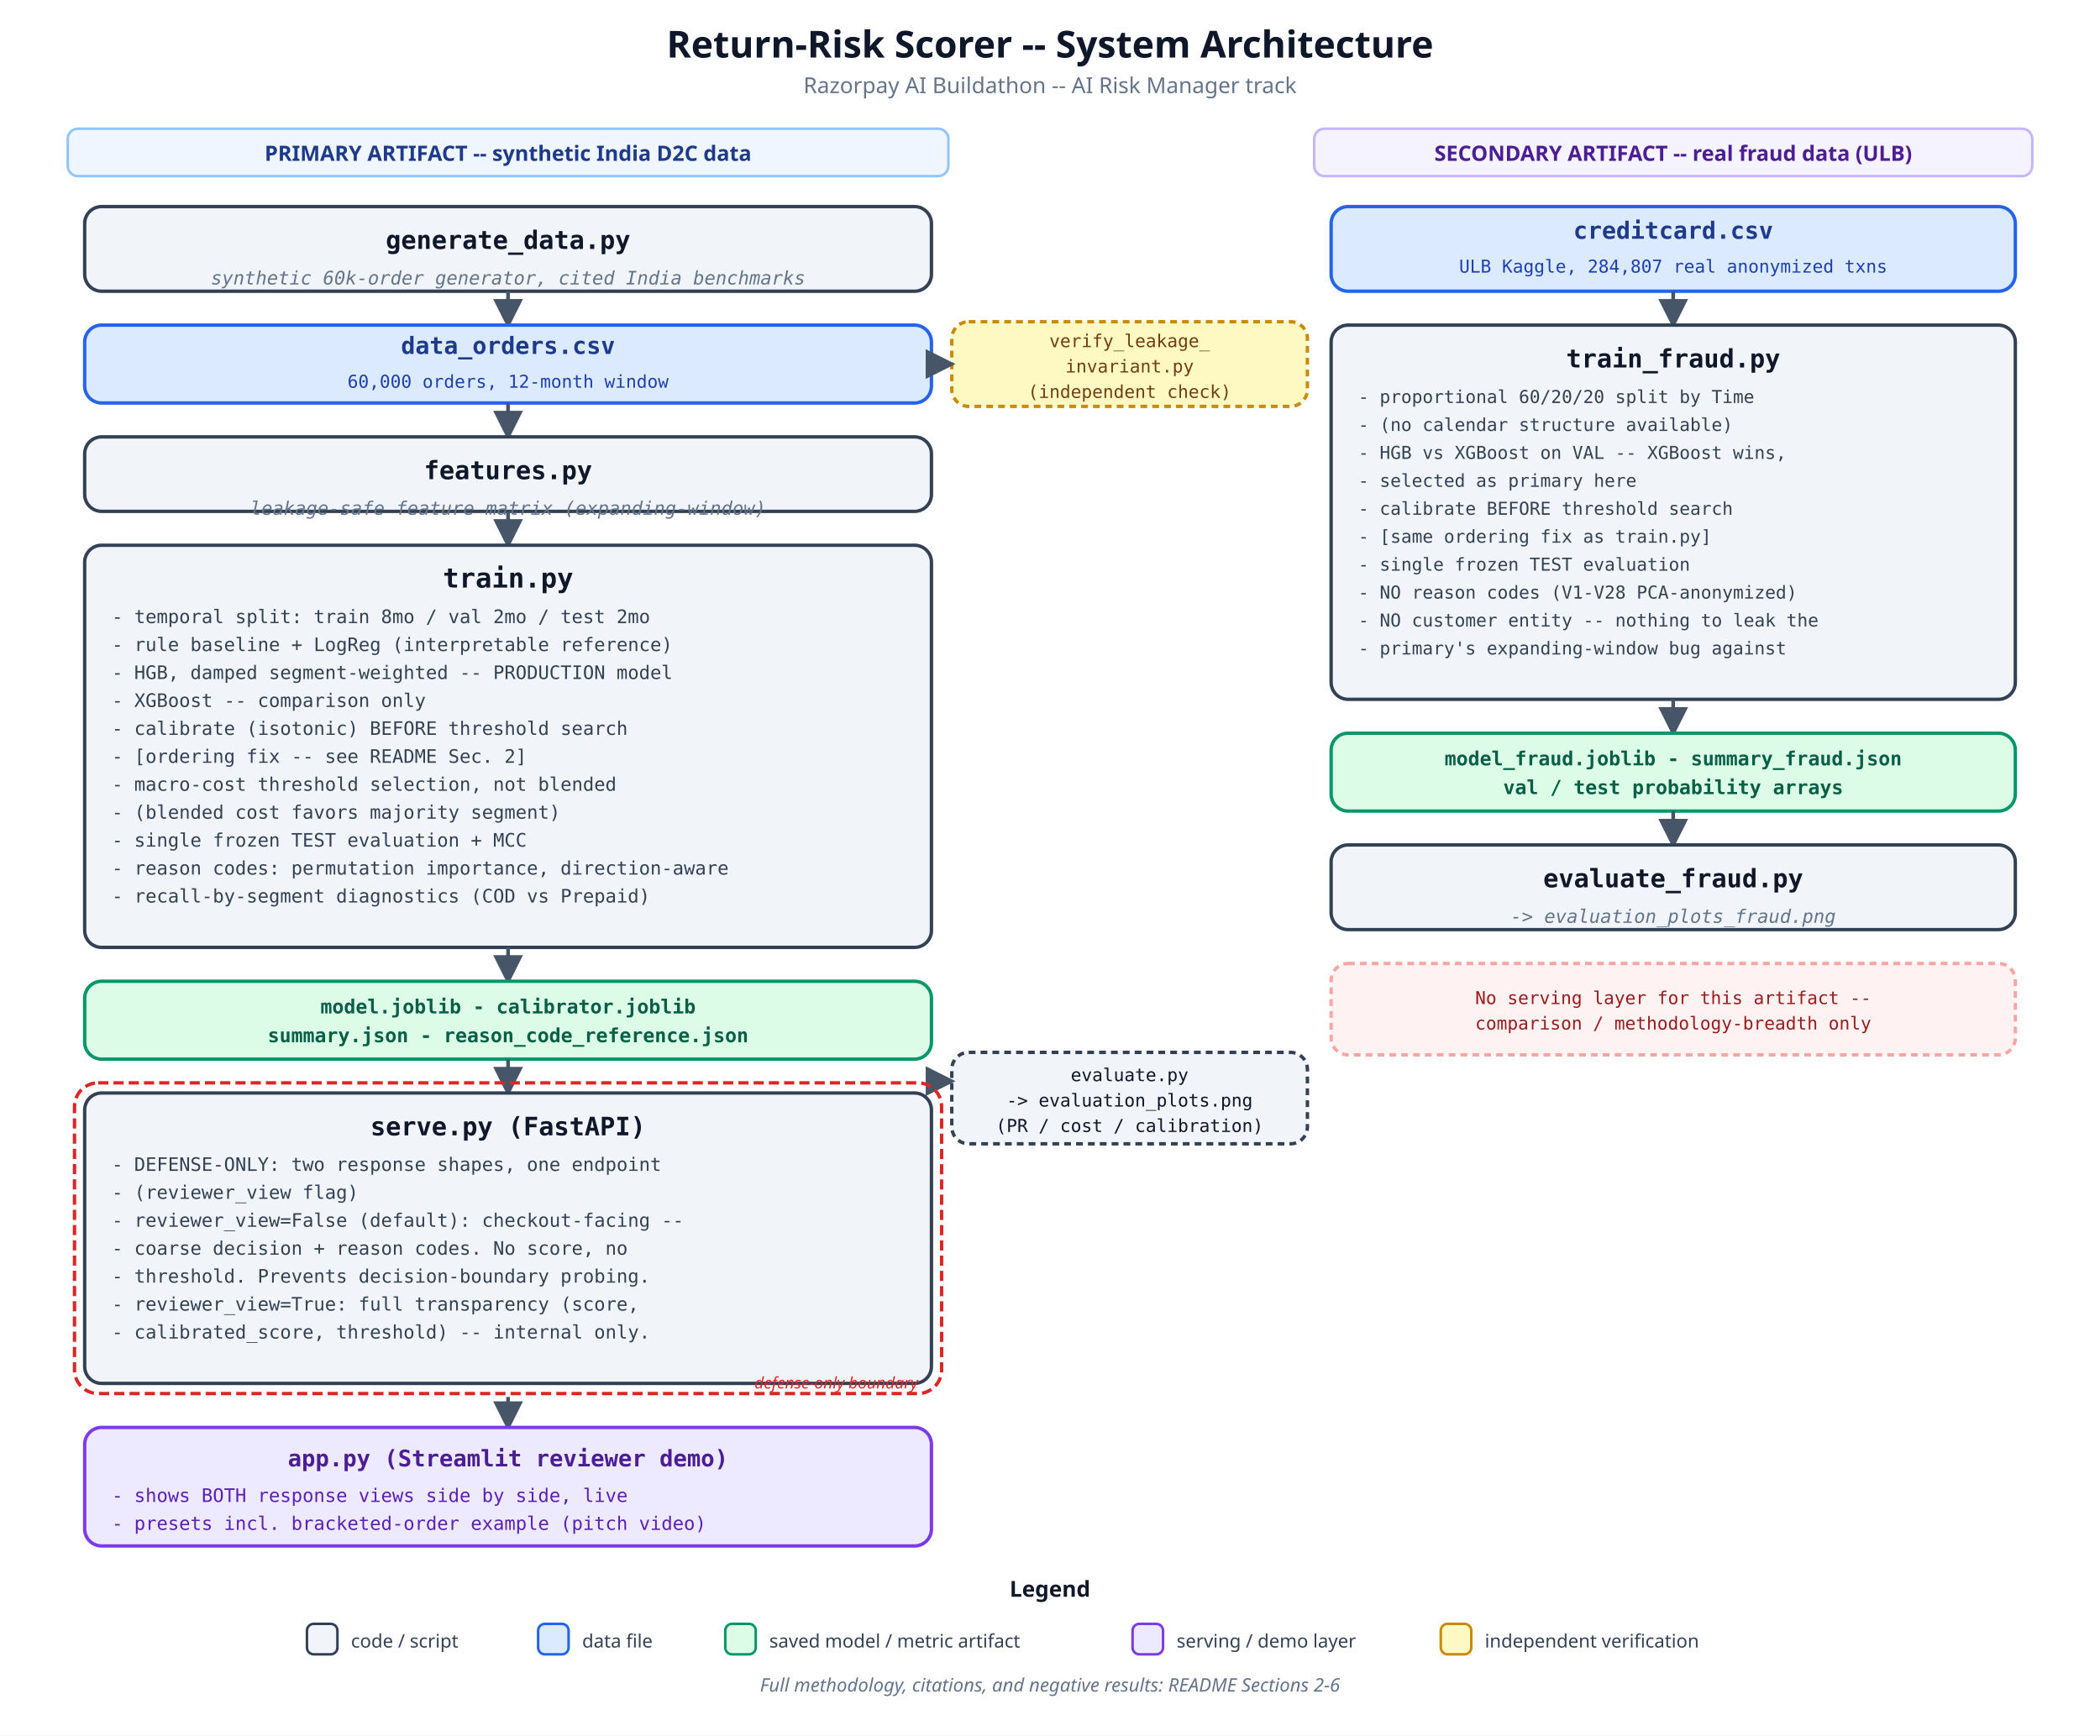
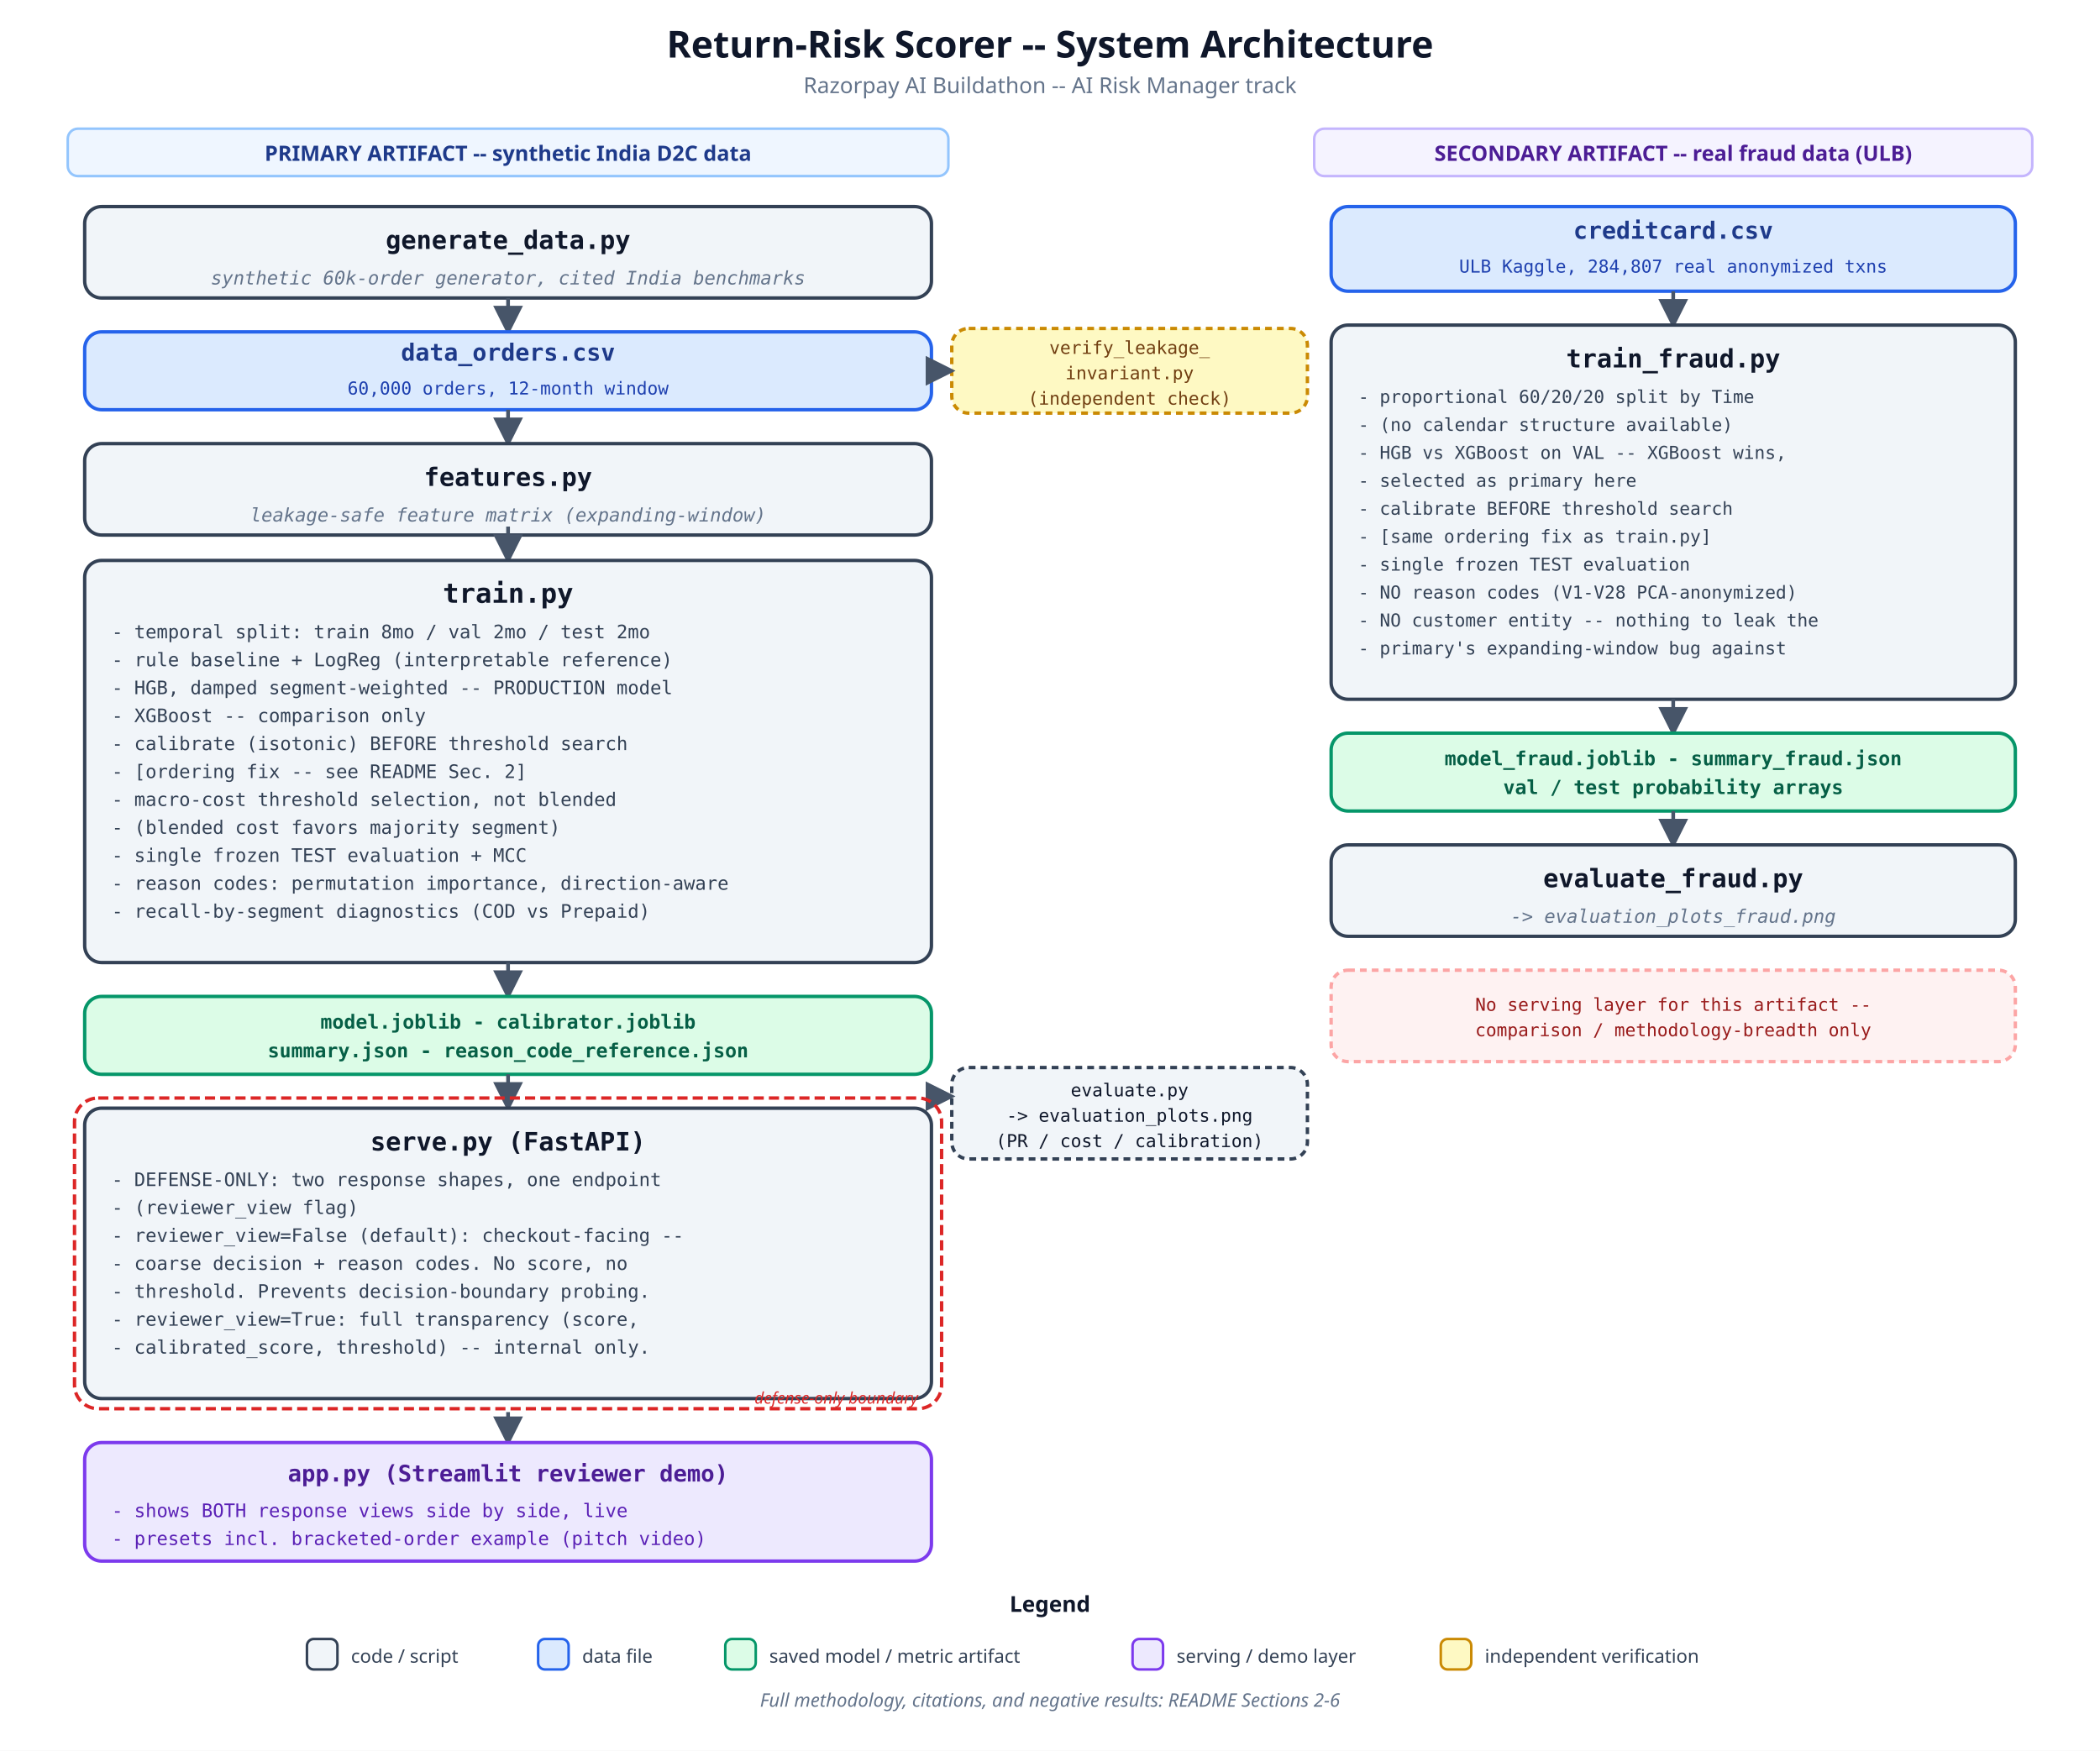
- <svg xmlns="http://www.w3.org/2000/svg" viewBox="0 0 1240 1025" font-family="monospace">
+ <svg xmlns="http://www.w3.org/2000/svg" viewBox="0 0 1240 1034" font-family="monospace">
  <defs>
    <marker id="arrowhead" markerWidth="8" markerHeight="8" refX="7" refY="4" orient="auto">
      <polygon points="0 0, 8 4, 0 8" fill="#475569" />
    </marker>
  </defs>
-   <rect x="0" y="0" width="1240" height="1025" fill="#ffffff" />
+   <rect x="0" y="0" width="1240" height="1034" fill="#ffffff" />
  <text x="620.0" y="34" font-size="22" font-weight="bold" text-anchor="middle" fill="#0f172a" font-family="sans-serif" font-style="normal">Return-Risk Scorer -- System Architecture</text>
  <text x="620.0" y="55" font-size="13" font-weight="normal" text-anchor="middle" fill="#64748b" font-family="sans-serif" font-style="normal">Razorpay AI Buildathon -- AI Risk Manager track</text>
  <rect x="40" y="76" width="520" height="28" rx="6" fill="#eff6ff" stroke="#93c5fd" stroke-width="1.5" />
  <text x="300.0" y="95" font-size="12.5" font-weight="bold" text-anchor="middle" fill="#1e3a8a" font-family="sans-serif" font-style="normal">PRIMARY ARTIFACT -- synthetic India D2C data</text>
  <rect x="776" y="76" width="424" height="28" rx="6" fill="#f5f3ff" stroke="#c4b5fd" stroke-width="1.5" />
  <text x="988.0" y="95" font-size="12.5" font-weight="bold" text-anchor="middle" fill="#4c1d95" font-family="sans-serif" font-style="normal">SECONDARY ARTIFACT -- real fraud data (ULB)</text>
-   <rect x="50" y="122" width="500" height="50" rx="10" fill="#f1f5f9" stroke="#334155" stroke-width="2" />
+   <rect x="50" y="122" width="500" height="54" rx="10" fill="#f1f5f9" stroke="#334155" stroke-width="2" />
  <text x="300.0" y="147" font-size="15" font-weight="bold" text-anchor="middle" fill="#0f172a" font-family="monospace" font-style="normal">generate_data.py</text>
  <text x="300.0" y="168" font-size="11" font-weight="normal" text-anchor="middle" fill="#64748b" font-family="monospace" font-style="italic">synthetic 60k-order generator, cited India benchmarks</text>
-   <line x1="300.0" y1="172" x2="300.0" y2="192" stroke="#475569" stroke-width="2.2" marker-end="url(#arrowhead)" />
-   <rect x="50" y="192" width="500" height="46" rx="10" fill="#dbeafe" stroke="#2563eb" stroke-width="2" />
-   <text x="300.0" y="209.0" font-size="14" font-weight="bold" text-anchor="middle" fill="#1e3a8a" font-family="monospace" font-style="normal">data_orders.csv</text>
-   <text x="300.0" y="229.0" font-size="10.5" font-weight="normal" text-anchor="middle" fill="#1e40af" font-family="monospace" font-style="normal">60,000 orders, 12-month window</text>
-   <rect x="562" y="190" width="210" height="50" rx="10" fill="#fef9c3" stroke="#ca8a04" stroke-width="2" stroke-dasharray="4,3" />
-   <text x="667.0" y="205.0" font-size="10.5" font-weight="normal" text-anchor="middle" fill="#713f12" font-family="monospace" font-style="normal">verify_leakage_</text>
-   <text x="667.0" y="220.0" font-size="10.5" font-weight="normal" text-anchor="middle" fill="#713f12" font-family="monospace" font-style="normal">invariant.py</text>
-   <text x="667.0" y="235.0" font-size="10.5" font-weight="normal" text-anchor="middle" fill="#713f12" font-family="monospace" font-style="normal">(independent check)</text>
-   <line x1="550" y1="215" x2="562" y2="215" stroke="#ca8a04" stroke-width="2.2" marker-end="url(#arrowhead)" stroke-dasharray="4,3" />
-   <line x1="300.0" y1="238" x2="300.0" y2="258" stroke="#475569" stroke-width="2.2" marker-end="url(#arrowhead)" />
-   <rect x="50" y="258" width="500" height="44" rx="10" fill="#f1f5f9" stroke="#334155" stroke-width="2" />
-   <text x="300.0" y="283" font-size="15" font-weight="bold" text-anchor="middle" fill="#0f172a" font-family="monospace" font-style="normal">features.py</text>
-   <text x="300.0" y="304" font-size="11" font-weight="normal" text-anchor="middle" fill="#64748b" font-family="monospace" font-style="italic">leakage-safe feature matrix (expanding-window)</text>
-   <line x1="300.0" y1="302" x2="300.0" y2="322" stroke="#475569" stroke-width="2.2" marker-end="url(#arrowhead)" />
-   <rect x="50" y="322" width="500" height="237.5" rx="10" fill="#f1f5f9" stroke="#334155" stroke-width="2" />
-   <text x="300.0" y="347" font-size="16" font-weight="bold" text-anchor="middle" fill="#0f172a" font-family="monospace" font-style="normal">train.py</text>
-   <text x="66" y="368" font-size="11" font-weight="normal" text-anchor="start" fill="#334155" font-family="monospace" font-style="normal">- temporal split: train 8mo / val 2mo / test 2mo</text>
-   <text x="66" y="384.5" font-size="11" font-weight="normal" text-anchor="start" fill="#334155" font-family="monospace" font-style="normal">- rule baseline + LogReg (interpretable reference)</text>
-   <text x="66" y="401.0" font-size="11" font-weight="normal" text-anchor="start" fill="#334155" font-family="monospace" font-style="normal">- HGB, damped segment-weighted -- PRODUCTION model</text>
-   <text x="66" y="417.5" font-size="11" font-weight="normal" text-anchor="start" fill="#334155" font-family="monospace" font-style="normal">- XGBoost -- comparison only</text>
-   <text x="66" y="434.0" font-size="11" font-weight="normal" text-anchor="start" fill="#334155" font-family="monospace" font-style="normal">- calibrate (isotonic) BEFORE threshold search</text>
-   <text x="66" y="450.5" font-size="11" font-weight="normal" text-anchor="start" fill="#334155" font-family="monospace" font-style="normal">-   [ordering fix -- see README Sec. 2]</text>
-   <text x="66" y="467.0" font-size="11" font-weight="normal" text-anchor="start" fill="#334155" font-family="monospace" font-style="normal">- macro-cost threshold selection, not blended</text>
-   <text x="66" y="483.5" font-size="11" font-weight="normal" text-anchor="start" fill="#334155" font-family="monospace" font-style="normal">-   (blended cost favors majority segment)</text>
-   <text x="66" y="500.0" font-size="11" font-weight="normal" text-anchor="start" fill="#334155" font-family="monospace" font-style="normal">- single frozen TEST evaluation + MCC</text>
-   <text x="66" y="516.5" font-size="11" font-weight="normal" text-anchor="start" fill="#334155" font-family="monospace" font-style="normal">- reason codes: permutation importance, direction-aware</text>
-   <text x="66" y="533.0" font-size="11" font-weight="normal" text-anchor="start" fill="#334155" font-family="monospace" font-style="normal">- recall-by-segment diagnostics (COD vs Prepaid)</text>
-   <line x1="300.0" y1="559.5" x2="300.0" y2="579.5" stroke="#475569" stroke-width="2.2" marker-end="url(#arrowhead)" />
-   <rect x="50" y="579.5" width="500" height="46" rx="10" fill="#dcfce7" stroke="#059669" stroke-width="2" />
-   <text x="300.0" y="598.5" font-size="11.5" font-weight="bold" text-anchor="middle" fill="#065f46" font-family="monospace" font-style="normal">model.joblib  -  calibrator.joblib</text>
-   <text x="300.0" y="615.5" font-size="11.5" font-weight="bold" text-anchor="middle" fill="#065f46" font-family="monospace" font-style="normal">summary.json  -  reason_code_reference.json</text>
-   <rect x="562" y="621.5" width="210" height="54" rx="10" fill="#f1f5f9" stroke="#334155" stroke-width="2" stroke-dasharray="4,3" />
-   <text x="667.0" y="638.5" font-size="10.5" font-weight="normal" text-anchor="middle" fill="#0f172a" font-family="monospace" font-style="normal">evaluate.py</text>
-   <text x="667.0" y="653.5" font-size="10.5" font-weight="normal" text-anchor="middle" fill="#0f172a" font-family="monospace" font-style="normal">-&gt; evaluation_plots.png</text>
-   <text x="667.0" y="668.5" font-size="10.5" font-weight="normal" text-anchor="middle" fill="#0f172a" font-family="monospace" font-style="normal">(PR / cost / calibration)</text>
-   <line x1="550" y1="638.5" x2="562" y2="638.5" stroke="#334155" stroke-width="2.2" marker-end="url(#arrowhead)" stroke-dasharray="4,3" />
-   <line x1="300.0" y1="625.5" x2="300.0" y2="645.5" stroke="#475569" stroke-width="2.2" marker-end="url(#arrowhead)" />
-   <rect x="44" y="639.5" width="512" height="183.5" rx="14" fill="none" stroke="#dc2626" stroke-width="2" stroke-dasharray="6,3" />
-   <rect x="50" y="645.5" width="500" height="171.5" rx="10" fill="#f1f5f9" stroke="#334155" stroke-width="2" />
-   <text x="300.0" y="670.5" font-size="15" font-weight="bold" text-anchor="middle" fill="#0f172a" font-family="monospace" font-style="normal">serve.py  (FastAPI)</text>
-   <text x="66" y="691.5" font-size="11" font-weight="normal" text-anchor="start" fill="#334155" font-family="monospace" font-style="normal">- DEFENSE-ONLY: two response shapes, one endpoint</text>
-   <text x="66" y="708.0" font-size="11" font-weight="normal" text-anchor="start" fill="#334155" font-family="monospace" font-style="normal">-   (reviewer_view flag)</text>
-   <text x="66" y="724.5" font-size="11" font-weight="normal" text-anchor="start" fill="#334155" font-family="monospace" font-style="normal">- reviewer_view=False (default): checkout-facing --</text>
-   <text x="66" y="741.0" font-size="11" font-weight="normal" text-anchor="start" fill="#334155" font-family="monospace" font-style="normal">-   coarse decision + reason codes. No score, no</text>
-   <text x="66" y="757.5" font-size="11" font-weight="normal" text-anchor="start" fill="#334155" font-family="monospace" font-style="normal">-   threshold. Prevents decision-boundary probing.</text>
-   <text x="66" y="774.0" font-size="11" font-weight="normal" text-anchor="start" fill="#334155" font-family="monospace" font-style="normal">- reviewer_view=True: full transparency (score,</text>
-   <text x="66" y="790.5" font-size="11" font-weight="normal" text-anchor="start" fill="#334155" font-family="monospace" font-style="normal">-   calibrated_score, threshold) -- internal only.</text>
-   <text x="542" y="820.0" font-size="9.5" font-weight="normal" text-anchor="end" fill="#dc2626" font-family="sans-serif" font-style="italic">defense-only boundary</text>
-   <line x1="300.0" y1="825.0" x2="300.0" y2="843.0" stroke="#475569" stroke-width="2.2" marker-end="url(#arrowhead)" />
-   <rect x="50" y="843.0" width="500" height="70" rx="10" fill="#ede9fe" stroke="#7c3aed" stroke-width="2" />
-   <text x="300.0" y="866.0" font-size="13.5" font-weight="bold" text-anchor="middle" fill="#4c1d95" font-family="monospace" font-style="normal">app.py  (Streamlit reviewer demo)</text>
-   <text x="66" y="887.0" font-size="11" font-weight="normal" text-anchor="start" fill="#5b21b6" font-family="monospace" font-style="normal">- shows BOTH response views side by side, live</text>
-   <text x="66" y="903.5" font-size="11" font-weight="normal" text-anchor="start" fill="#5b21b6" font-family="monospace" font-style="normal">- presets incl. bracketed-order example (pitch video)</text>
+   <line x1="300.0" y1="176" x2="300.0" y2="196" stroke="#475569" stroke-width="2.2" marker-end="url(#arrowhead)" />
+   <rect x="50" y="196" width="500" height="46" rx="10" fill="#dbeafe" stroke="#2563eb" stroke-width="2" />
+   <text x="300.0" y="213.0" font-size="14" font-weight="bold" text-anchor="middle" fill="#1e3a8a" font-family="monospace" font-style="normal">data_orders.csv</text>
+   <text x="300.0" y="233.0" font-size="10.5" font-weight="normal" text-anchor="middle" fill="#1e40af" font-family="monospace" font-style="normal">60,000 orders, 12-month window</text>
+   <rect x="562" y="194" width="210" height="50" rx="10" fill="#fef9c3" stroke="#ca8a04" stroke-width="2" stroke-dasharray="4,3" />
+   <text x="667.0" y="209.0" font-size="10.5" font-weight="normal" text-anchor="middle" fill="#713f12" font-family="monospace" font-style="normal">verify_leakage_</text>
+   <text x="667.0" y="224.0" font-size="10.5" font-weight="normal" text-anchor="middle" fill="#713f12" font-family="monospace" font-style="normal">invariant.py</text>
+   <text x="667.0" y="239.0" font-size="10.5" font-weight="normal" text-anchor="middle" fill="#713f12" font-family="monospace" font-style="normal">(independent check)</text>
+   <line x1="550" y1="219" x2="562" y2="219" stroke="#ca8a04" stroke-width="2.2" marker-end="url(#arrowhead)" stroke-dasharray="4,3" />
+   <line x1="300.0" y1="242" x2="300.0" y2="262" stroke="#475569" stroke-width="2.2" marker-end="url(#arrowhead)" />
+   <rect x="50" y="262" width="500" height="54" rx="10" fill="#f1f5f9" stroke="#334155" stroke-width="2" />
+   <text x="300.0" y="287" font-size="15" font-weight="bold" text-anchor="middle" fill="#0f172a" font-family="monospace" font-style="normal">features.py</text>
+   <text x="300.0" y="308" font-size="11" font-weight="normal" text-anchor="middle" fill="#64748b" font-family="monospace" font-style="italic">leakage-safe feature matrix (expanding-window)</text>
+   <line x1="300.0" y1="311" x2="300.0" y2="331" stroke="#475569" stroke-width="2.2" marker-end="url(#arrowhead)" />
+   <rect x="50" y="331" width="500" height="237.5" rx="10" fill="#f1f5f9" stroke="#334155" stroke-width="2" />
+   <text x="300.0" y="356" font-size="16" font-weight="bold" text-anchor="middle" fill="#0f172a" font-family="monospace" font-style="normal">train.py</text>
+   <text x="66" y="377" font-size="11" font-weight="normal" text-anchor="start" fill="#334155" font-family="monospace" font-style="normal">- temporal split: train 8mo / val 2mo / test 2mo</text>
+   <text x="66" y="393.5" font-size="11" font-weight="normal" text-anchor="start" fill="#334155" font-family="monospace" font-style="normal">- rule baseline + LogReg (interpretable reference)</text>
+   <text x="66" y="410.0" font-size="11" font-weight="normal" text-anchor="start" fill="#334155" font-family="monospace" font-style="normal">- HGB, damped segment-weighted -- PRODUCTION model</text>
+   <text x="66" y="426.5" font-size="11" font-weight="normal" text-anchor="start" fill="#334155" font-family="monospace" font-style="normal">- XGBoost -- comparison only</text>
+   <text x="66" y="443.0" font-size="11" font-weight="normal" text-anchor="start" fill="#334155" font-family="monospace" font-style="normal">- calibrate (isotonic) BEFORE threshold search</text>
+   <text x="66" y="459.5" font-size="11" font-weight="normal" text-anchor="start" fill="#334155" font-family="monospace" font-style="normal">-   [ordering fix -- see README Sec. 2]</text>
+   <text x="66" y="476.0" font-size="11" font-weight="normal" text-anchor="start" fill="#334155" font-family="monospace" font-style="normal">- macro-cost threshold selection, not blended</text>
+   <text x="66" y="492.5" font-size="11" font-weight="normal" text-anchor="start" fill="#334155" font-family="monospace" font-style="normal">-   (blended cost favors majority segment)</text>
+   <text x="66" y="509.0" font-size="11" font-weight="normal" text-anchor="start" fill="#334155" font-family="monospace" font-style="normal">- single frozen TEST evaluation + MCC</text>
+   <text x="66" y="525.5" font-size="11" font-weight="normal" text-anchor="start" fill="#334155" font-family="monospace" font-style="normal">- reason codes: permutation importance, direction-aware</text>
+   <text x="66" y="542.0" font-size="11" font-weight="normal" text-anchor="start" fill="#334155" font-family="monospace" font-style="normal">- recall-by-segment diagnostics (COD vs Prepaid)</text>
+   <line x1="300.0" y1="568.5" x2="300.0" y2="588.5" stroke="#475569" stroke-width="2.2" marker-end="url(#arrowhead)" />
+   <rect x="50" y="588.5" width="500" height="46" rx="10" fill="#dcfce7" stroke="#059669" stroke-width="2" />
+   <text x="300.0" y="607.5" font-size="11.5" font-weight="bold" text-anchor="middle" fill="#065f46" font-family="monospace" font-style="normal">model.joblib  -  calibrator.joblib</text>
+   <text x="300.0" y="624.5" font-size="11.5" font-weight="bold" text-anchor="middle" fill="#065f46" font-family="monospace" font-style="normal">summary.json  -  reason_code_reference.json</text>
+   <rect x="562" y="630.5" width="210" height="54" rx="10" fill="#f1f5f9" stroke="#334155" stroke-width="2" stroke-dasharray="4,3" />
+   <text x="667.0" y="647.5" font-size="10.5" font-weight="normal" text-anchor="middle" fill="#0f172a" font-family="monospace" font-style="normal">evaluate.py</text>
+   <text x="667.0" y="662.5" font-size="10.5" font-weight="normal" text-anchor="middle" fill="#0f172a" font-family="monospace" font-style="normal">-&gt; evaluation_plots.png</text>
+   <text x="667.0" y="677.5" font-size="10.5" font-weight="normal" text-anchor="middle" fill="#0f172a" font-family="monospace" font-style="normal">(PR / cost / calibration)</text>
+   <line x1="550" y1="647.5" x2="562" y2="647.5" stroke="#334155" stroke-width="2.2" marker-end="url(#arrowhead)" stroke-dasharray="4,3" />
+   <line x1="300.0" y1="634.5" x2="300.0" y2="654.5" stroke="#475569" stroke-width="2.2" marker-end="url(#arrowhead)" />
+   <rect x="44" y="648.5" width="512" height="183.5" rx="14" fill="none" stroke="#dc2626" stroke-width="2" stroke-dasharray="6,3" />
+   <rect x="50" y="654.5" width="500" height="171.5" rx="10" fill="#f1f5f9" stroke="#334155" stroke-width="2" />
+   <text x="300.0" y="679.5" font-size="15" font-weight="bold" text-anchor="middle" fill="#0f172a" font-family="monospace" font-style="normal">serve.py  (FastAPI)</text>
+   <text x="66" y="700.5" font-size="11" font-weight="normal" text-anchor="start" fill="#334155" font-family="monospace" font-style="normal">- DEFENSE-ONLY: two response shapes, one endpoint</text>
+   <text x="66" y="717.0" font-size="11" font-weight="normal" text-anchor="start" fill="#334155" font-family="monospace" font-style="normal">-   (reviewer_view flag)</text>
+   <text x="66" y="733.5" font-size="11" font-weight="normal" text-anchor="start" fill="#334155" font-family="monospace" font-style="normal">- reviewer_view=False (default): checkout-facing --</text>
+   <text x="66" y="750.0" font-size="11" font-weight="normal" text-anchor="start" fill="#334155" font-family="monospace" font-style="normal">-   coarse decision + reason codes. No score, no</text>
+   <text x="66" y="766.5" font-size="11" font-weight="normal" text-anchor="start" fill="#334155" font-family="monospace" font-style="normal">-   threshold. Prevents decision-boundary probing.</text>
+   <text x="66" y="783.0" font-size="11" font-weight="normal" text-anchor="start" fill="#334155" font-family="monospace" font-style="normal">- reviewer_view=True: full transparency (score,</text>
+   <text x="66" y="799.5" font-size="11" font-weight="normal" text-anchor="start" fill="#334155" font-family="monospace" font-style="normal">-   calibrated_score, threshold) -- internal only.</text>
+   <text x="542" y="829.0" font-size="9.5" font-weight="normal" text-anchor="end" fill="#dc2626" font-family="sans-serif" font-style="italic">defense-only boundary</text>
+   <line x1="300.0" y1="834.0" x2="300.0" y2="852.0" stroke="#475569" stroke-width="2.2" marker-end="url(#arrowhead)" />
+   <rect x="50" y="852.0" width="500" height="70" rx="10" fill="#ede9fe" stroke="#7c3aed" stroke-width="2" />
+   <text x="300.0" y="875.0" font-size="13.5" font-weight="bold" text-anchor="middle" fill="#4c1d95" font-family="monospace" font-style="normal">app.py  (Streamlit reviewer demo)</text>
+   <text x="66" y="896.0" font-size="11" font-weight="normal" text-anchor="start" fill="#5b21b6" font-family="monospace" font-style="normal">- shows BOTH response views side by side, live</text>
+   <text x="66" y="912.5" font-size="11" font-weight="normal" text-anchor="start" fill="#5b21b6" font-family="monospace" font-style="normal">- presets incl. bracketed-order example (pitch video)</text>
  <rect x="786" y="122" width="404" height="50" rx="10" fill="#dbeafe" stroke="#2563eb" stroke-width="2" />
  <text x="988.0" y="141.0" font-size="14" font-weight="bold" text-anchor="middle" fill="#1e3a8a" font-family="monospace" font-style="normal">creditcard.csv</text>
  <text x="988.0" y="161.0" font-size="10.5" font-weight="normal" text-anchor="middle" fill="#1e40af" font-family="monospace" font-style="normal">ULB Kaggle, 284,807 real anonymized txns</text>
  <line x1="988.0" y1="172" x2="988.0" y2="192" stroke="#475569" stroke-width="2.2" marker-end="url(#arrowhead)" />
  <rect x="786" y="192" width="404" height="221.0" rx="10" fill="#f1f5f9" stroke="#334155" stroke-width="2" />
  <text x="988.0" y="217" font-size="15" font-weight="bold" text-anchor="middle" fill="#0f172a" font-family="monospace" font-style="normal">train_fraud.py</text>
  <text x="802" y="238" font-size="10.5" font-weight="normal" text-anchor="start" fill="#334155" font-family="monospace" font-style="normal">- proportional 60/20/20 split by Time</text>
  <text x="802" y="254.5" font-size="10.5" font-weight="normal" text-anchor="start" fill="#334155" font-family="monospace" font-style="normal">-   (no calendar structure available)</text>
  <text x="802" y="271.0" font-size="10.5" font-weight="normal" text-anchor="start" fill="#334155" font-family="monospace" font-style="normal">- HGB vs XGBoost on VAL -- XGBoost wins,</text>
  <text x="802" y="287.5" font-size="10.5" font-weight="normal" text-anchor="start" fill="#334155" font-family="monospace" font-style="normal">-   selected as primary here</text>
  <text x="802" y="304.0" font-size="10.5" font-weight="normal" text-anchor="start" fill="#334155" font-family="monospace" font-style="normal">- calibrate BEFORE threshold search</text>
  <text x="802" y="320.5" font-size="10.5" font-weight="normal" text-anchor="start" fill="#334155" font-family="monospace" font-style="normal">-   [same ordering fix as train.py]</text>
  <text x="802" y="337.0" font-size="10.5" font-weight="normal" text-anchor="start" fill="#334155" font-family="monospace" font-style="normal">- single frozen TEST evaluation</text>
  <text x="802" y="353.5" font-size="10.5" font-weight="normal" text-anchor="start" fill="#334155" font-family="monospace" font-style="normal">- NO reason codes (V1-V28 PCA-anonymized)</text>
  <text x="802" y="370.0" font-size="10.5" font-weight="normal" text-anchor="start" fill="#334155" font-family="monospace" font-style="normal">- NO customer entity -- nothing to leak the</text>
  <text x="802" y="386.5" font-size="10.5" font-weight="normal" text-anchor="start" fill="#334155" font-family="monospace" font-style="normal">-   primary's expanding-window bug against</text>
  <line x1="988.0" y1="413.0" x2="988.0" y2="433.0" stroke="#475569" stroke-width="2.2" marker-end="url(#arrowhead)" />
  <rect x="786" y="433.0" width="404" height="46" rx="10" fill="#dcfce7" stroke="#059669" stroke-width="2" />
  <text x="988.0" y="452.0" font-size="11.5" font-weight="bold" text-anchor="middle" fill="#065f46" font-family="monospace" font-style="normal">model_fraud.joblib  -  summary_fraud.json</text>
  <text x="988.0" y="469.0" font-size="11.5" font-weight="bold" text-anchor="middle" fill="#065f46" font-family="monospace" font-style="normal">val / test probability arrays</text>
  <line x1="988.0" y1="479.0" x2="988.0" y2="499.0" stroke="#475569" stroke-width="2.2" marker-end="url(#arrowhead)" />
-   <rect x="786" y="499.0" width="404" height="50" rx="10" fill="#f1f5f9" stroke="#334155" stroke-width="2" />
+   <rect x="786" y="499.0" width="404" height="54" rx="10" fill="#f1f5f9" stroke="#334155" stroke-width="2" />
  <text x="988.0" y="524.0" font-size="15" font-weight="bold" text-anchor="middle" fill="#0f172a" font-family="monospace" font-style="normal">evaluate_fraud.py</text>
  <text x="988.0" y="545.0" font-size="11" font-weight="normal" text-anchor="middle" fill="#64748b" font-family="monospace" font-style="italic">-&gt; evaluation_plots_fraud.png</text>
-   <rect x="786" y="569.0" width="404" height="54" rx="10" fill="#fef2f2" stroke="#fca5a5" stroke-width="2" stroke-dasharray="4,3" />
-   <text x="988.0" y="593.0" font-size="10.5" font-weight="normal" text-anchor="middle" fill="#991b1b" font-family="monospace" font-style="normal">No serving layer for this artifact --</text>
-   <text x="988.0" y="608.0" font-size="10.5" font-weight="normal" text-anchor="middle" fill="#991b1b" font-family="monospace" font-style="normal">comparison / methodology-breadth only</text>
-   <text x="620.0" y="943.0" font-size="13" font-weight="bold" text-anchor="middle" fill="#0f172a" font-family="sans-serif" font-style="normal">Legend</text>
-   <rect x="181.25" y="959.0" width="18" height="18" rx="4" fill="#f1f5f9" stroke="#334155" stroke-width="1.5" />
-   <text x="207.25" y="973.0" font-size="11" font-weight="normal" text-anchor="start" fill="#334155" font-family="sans-serif" font-style="normal">code / script</text>
-   <rect x="317.75" y="959.0" width="18" height="18" rx="4" fill="#dbeafe" stroke="#2563eb" stroke-width="1.5" />
-   <text x="343.75" y="973.0" font-size="11" font-weight="normal" text-anchor="start" fill="#334155" font-family="sans-serif" font-style="normal">data file</text>
-   <rect x="428.25" y="959.0" width="18" height="18" rx="4" fill="#dcfce7" stroke="#059669" stroke-width="1.5" />
-   <text x="454.25" y="973.0" font-size="11" font-weight="normal" text-anchor="start" fill="#334155" font-family="sans-serif" font-style="normal">saved model / metric artifact</text>
-   <rect x="668.75" y="959.0" width="18" height="18" rx="4" fill="#ede9fe" stroke="#7c3aed" stroke-width="1.5" />
-   <text x="694.75" y="973.0" font-size="11" font-weight="normal" text-anchor="start" fill="#334155" font-family="sans-serif" font-style="normal">serving / demo layer</text>
-   <rect x="850.75" y="959.0" width="18" height="18" rx="4" fill="#fef9c3" stroke="#ca8a04" stroke-width="1.5" />
-   <text x="876.75" y="973.0" font-size="11" font-weight="normal" text-anchor="start" fill="#334155" font-family="sans-serif" font-style="normal">independent verification</text>
-   <text x="620.0" y="999.0" font-size="11" font-weight="normal" text-anchor="middle" fill="#64748b" font-family="sans-serif" font-style="italic">Full methodology, citations, and negative results: README Sections 2-6</text>
+   <rect x="786" y="573.0" width="404" height="54" rx="10" fill="#fef2f2" stroke="#fca5a5" stroke-width="2" stroke-dasharray="4,3" />
+   <text x="988.0" y="597.0" font-size="10.5" font-weight="normal" text-anchor="middle" fill="#991b1b" font-family="monospace" font-style="normal">No serving layer for this artifact --</text>
+   <text x="988.0" y="612.0" font-size="10.5" font-weight="normal" text-anchor="middle" fill="#991b1b" font-family="monospace" font-style="normal">comparison / methodology-breadth only</text>
+   <text x="620.0" y="952.0" font-size="13" font-weight="bold" text-anchor="middle" fill="#0f172a" font-family="sans-serif" font-style="normal">Legend</text>
+   <rect x="181.25" y="968.0" width="18" height="18" rx="4" fill="#f1f5f9" stroke="#334155" stroke-width="1.5" />
+   <text x="207.25" y="982.0" font-size="11" font-weight="normal" text-anchor="start" fill="#334155" font-family="sans-serif" font-style="normal">code / script</text>
+   <rect x="317.75" y="968.0" width="18" height="18" rx="4" fill="#dbeafe" stroke="#2563eb" stroke-width="1.5" />
+   <text x="343.75" y="982.0" font-size="11" font-weight="normal" text-anchor="start" fill="#334155" font-family="sans-serif" font-style="normal">data file</text>
+   <rect x="428.25" y="968.0" width="18" height="18" rx="4" fill="#dcfce7" stroke="#059669" stroke-width="1.5" />
+   <text x="454.25" y="982.0" font-size="11" font-weight="normal" text-anchor="start" fill="#334155" font-family="sans-serif" font-style="normal">saved model / metric artifact</text>
+   <rect x="668.75" y="968.0" width="18" height="18" rx="4" fill="#ede9fe" stroke="#7c3aed" stroke-width="1.5" />
+   <text x="694.75" y="982.0" font-size="11" font-weight="normal" text-anchor="start" fill="#334155" font-family="sans-serif" font-style="normal">serving / demo layer</text>
+   <rect x="850.75" y="968.0" width="18" height="18" rx="4" fill="#fef9c3" stroke="#ca8a04" stroke-width="1.5" />
+   <text x="876.75" y="982.0" font-size="11" font-weight="normal" text-anchor="start" fill="#334155" font-family="sans-serif" font-style="normal">independent verification</text>
+   <text x="620.0" y="1008.0" font-size="11" font-weight="normal" text-anchor="middle" fill="#64748b" font-family="sans-serif" font-style="italic">Full methodology, citations, and negative results: README Sections 2-6</text>
</svg>
